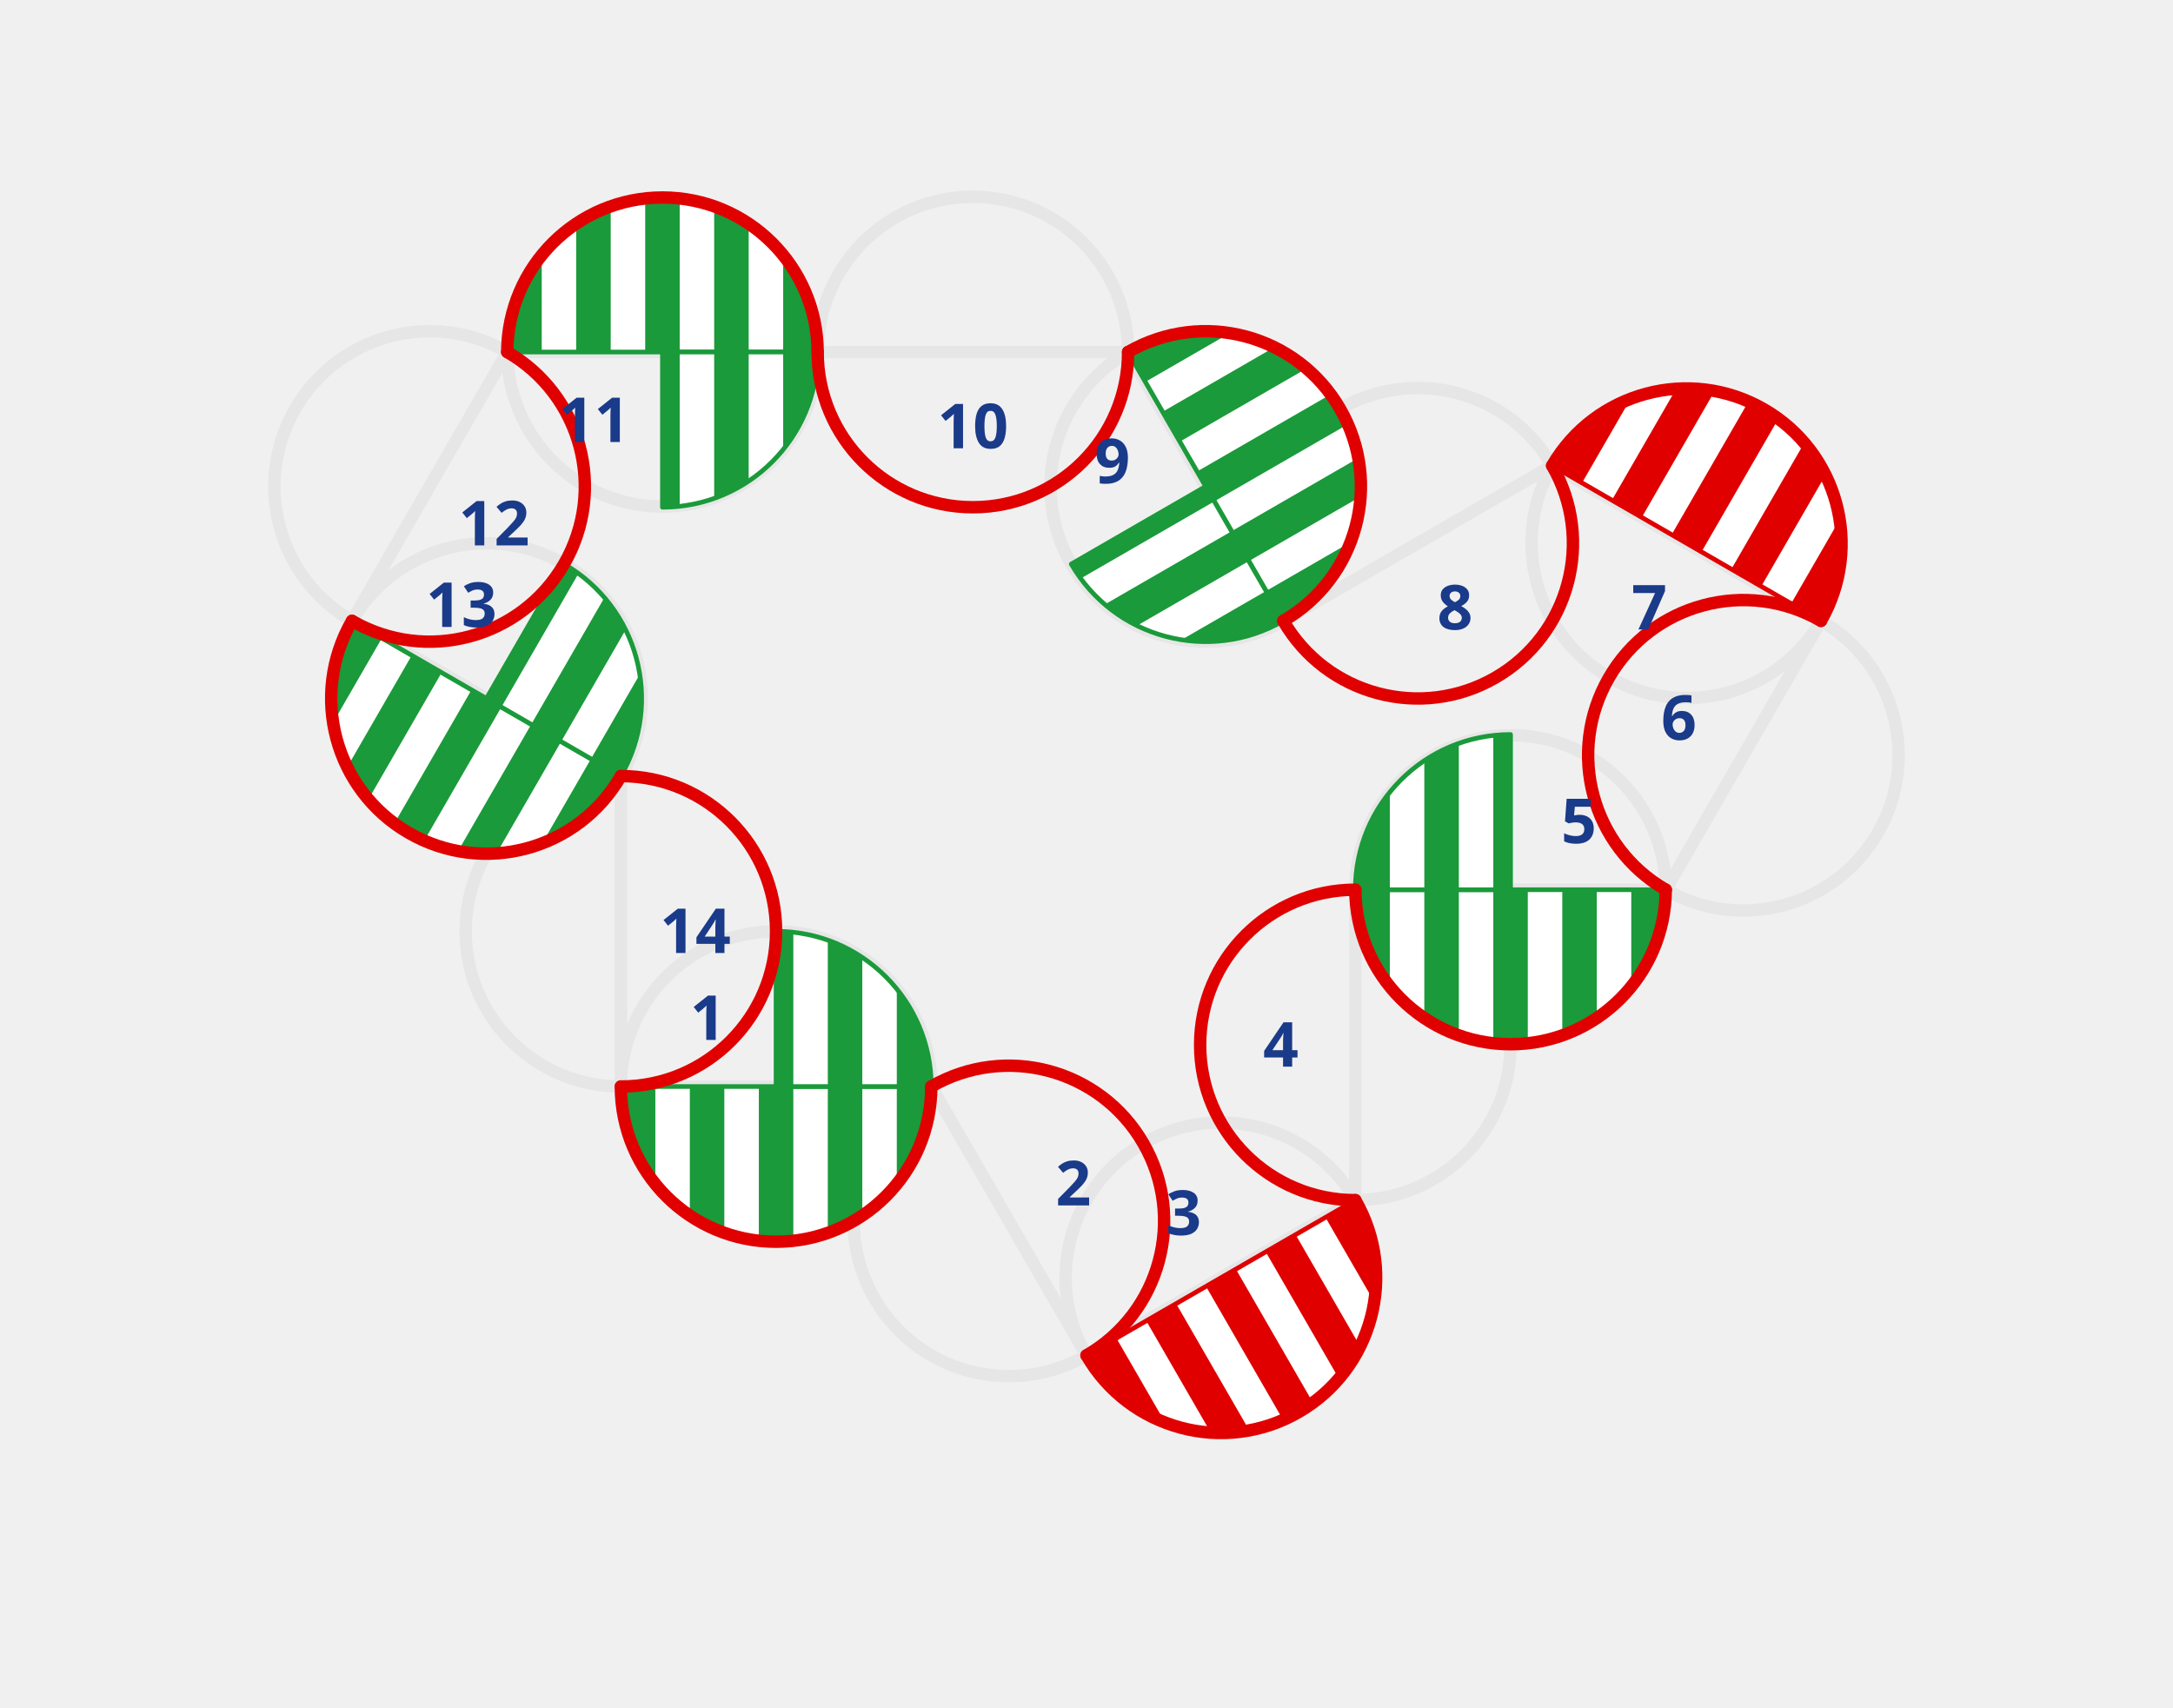
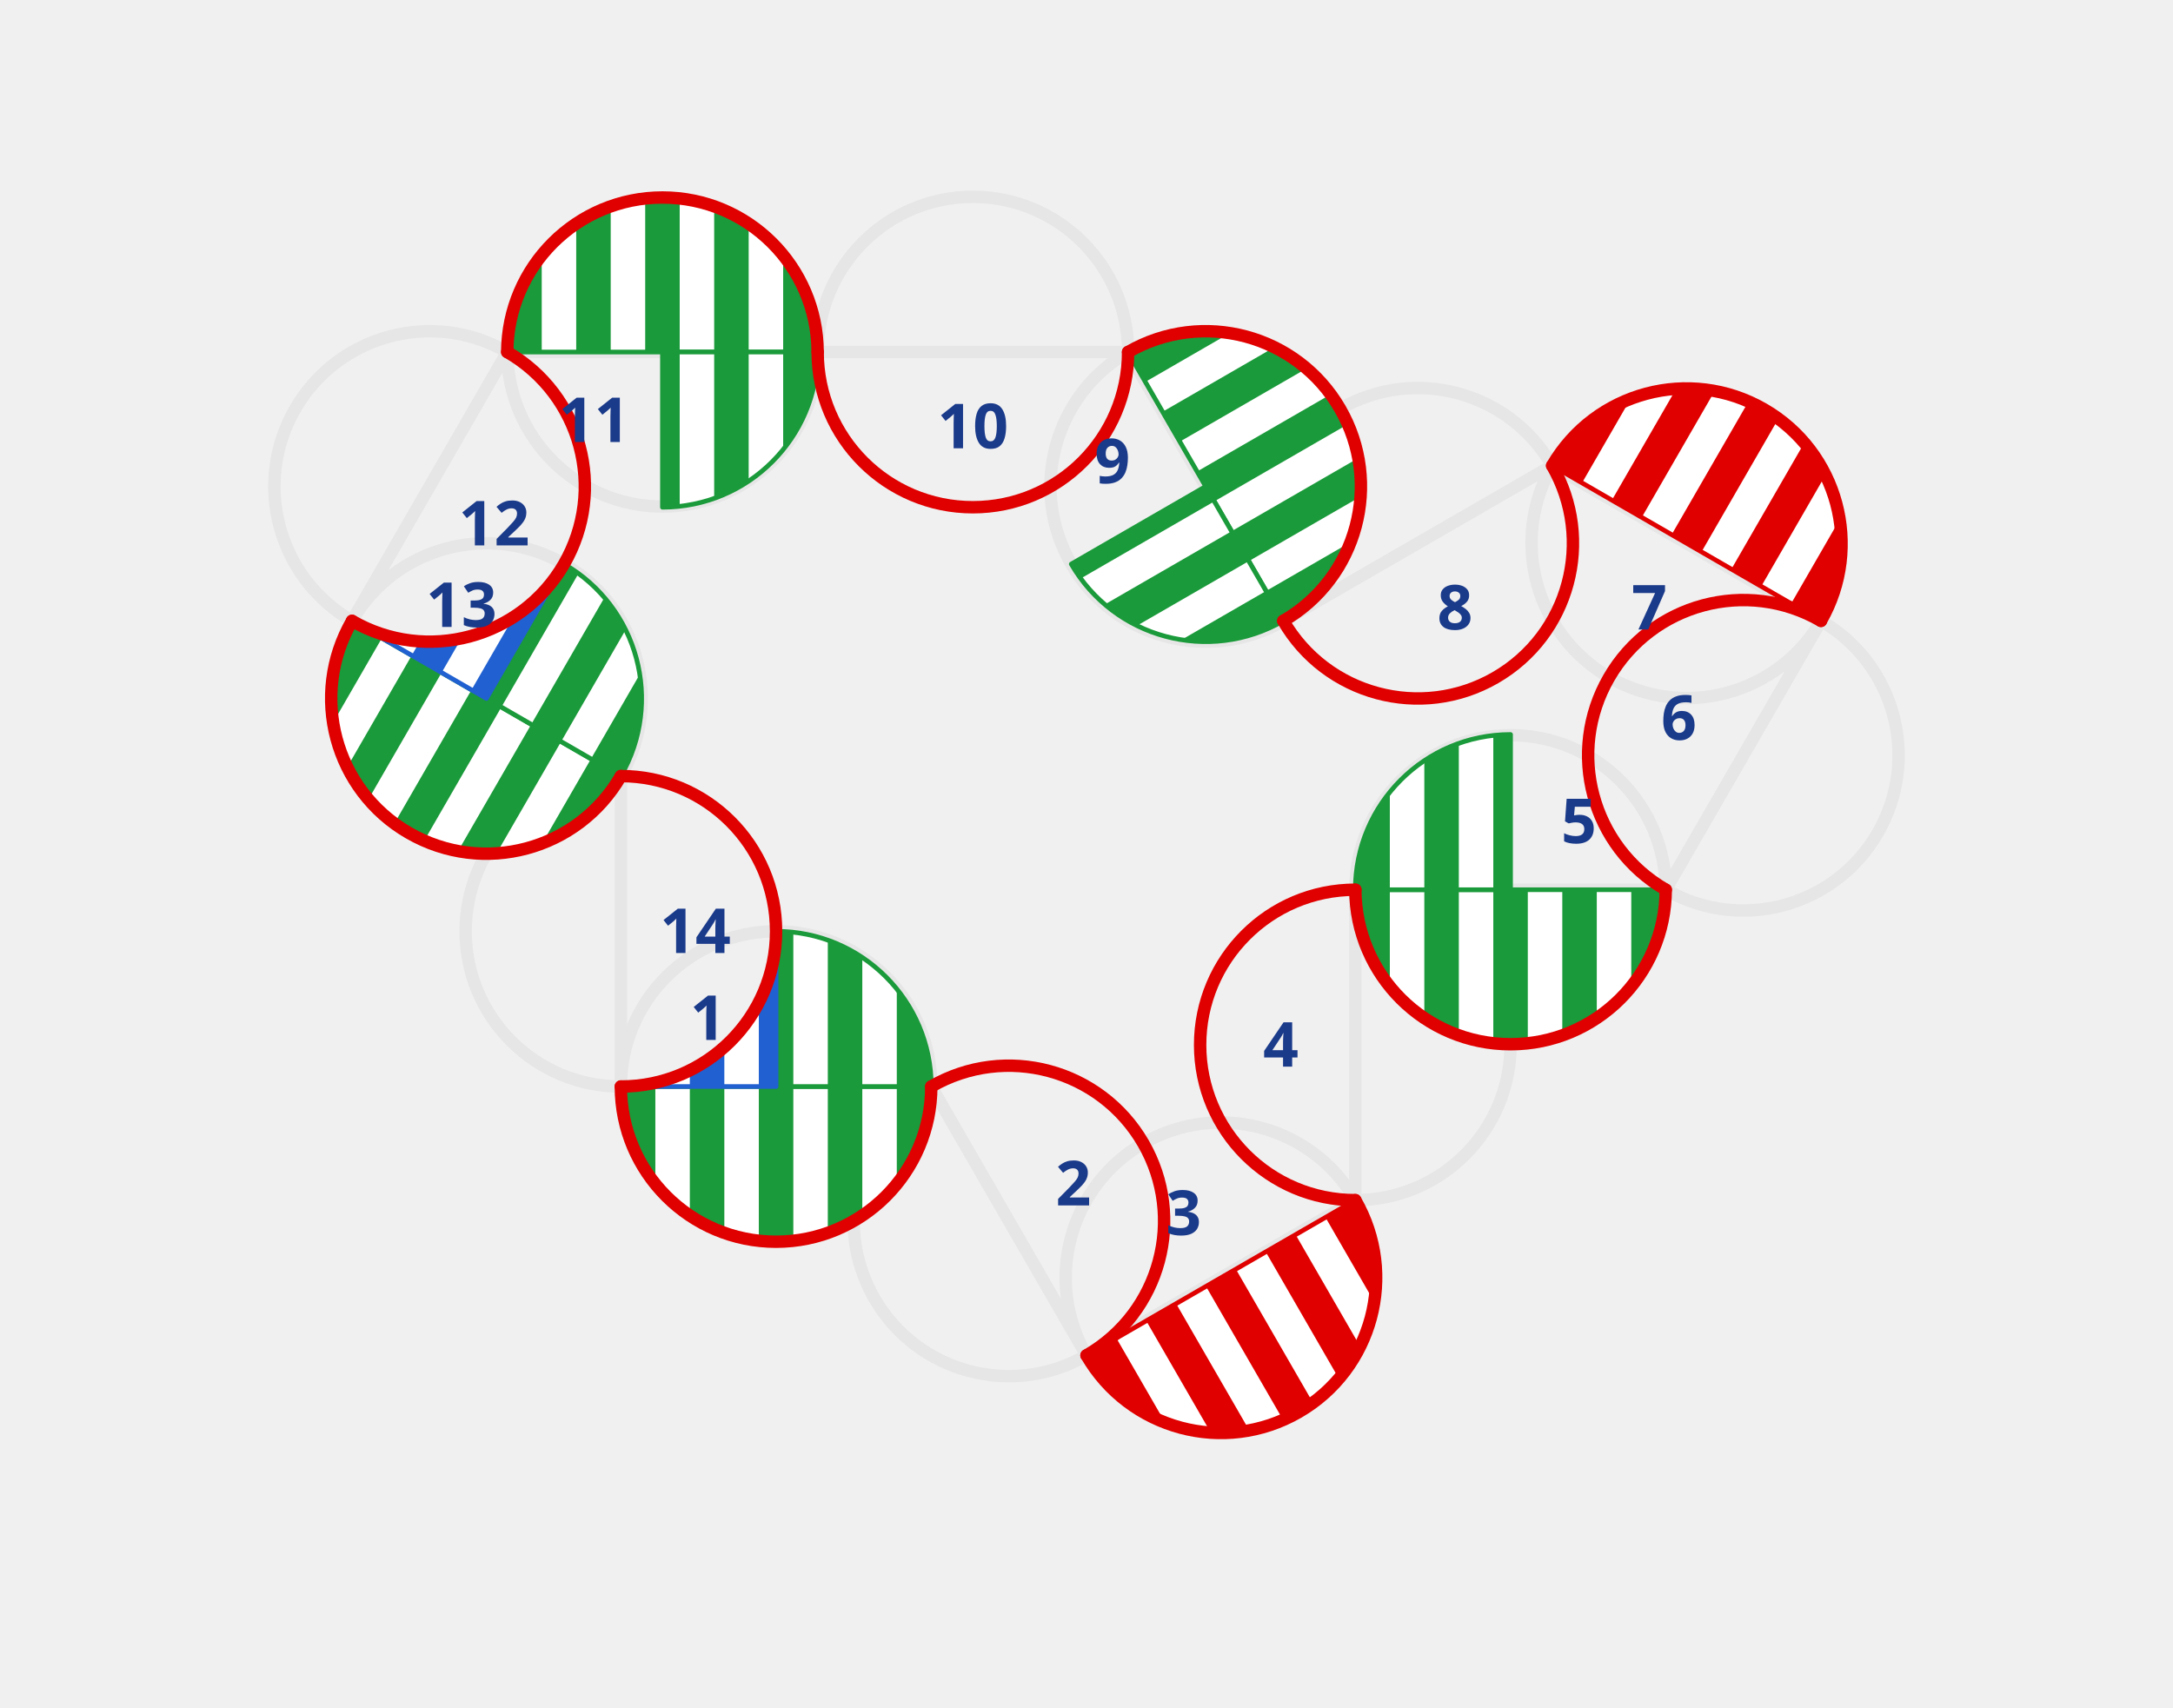
<svg xmlns="http://www.w3.org/2000/svg" width="700" height="550" viewBox="0 0 700 550" version="1.1" id="svg1">
  <defs id="defs1" />
  <path id="spectre" d="M 200 350 L 300 350 L 350 436.603 L 436.603 386.603 L 436.603 286.603 L 536.602 286.603 L 586.602 200 L 500 150 L 413.397 200 L 363.397 113.397 L 263.397 113.397 L 163.398 113.397 L 113.397 200 L 200 250 Z" style="fill:none;stroke:#e6e6e6;stroke-width:4;stroke-linecap:round;stroke-linejoin:round" />
  <path id="arc00in" d="M 200 350 A 50 50 0 0 1 300 350" style="fill:none;stroke:#e6e6e6;stroke-width:4;stroke-linecap:round;stroke-linejoin:round" />
  <path id="arc01out" d="M 300 350 A 50 50 0 0 0 350 436.603" style="fill:none;stroke:#e6e6e6;stroke-width:4;stroke-linecap:round;stroke-linejoin:round" />
  <path id="arc02in" d="M 350 436.603 A 50 50 0 0 1 436.603 386.603" style="fill:none;stroke:#e6e6e6;stroke-width:4;stroke-linecap:round;stroke-linejoin:round" />
  <path id="arc03out" d="M 436.603 386.603 A 50 50 0 0 0 436.603 286.603" style="fill:none;stroke:#e6e6e6;stroke-width:4;stroke-linecap:round;stroke-linejoin:round" />
  <path id="arc04in" d="M 436.603 286.603 A 50 50 0 0 1 536.602 286.603" style="fill:none;stroke:#e6e6e6;stroke-width:4;stroke-linecap:round;stroke-linejoin:round" />
  <path id="arc05out" d="M 536.602 286.603 A 50 50 0 0 0 586.602 200" style="fill:none;stroke:#e6e6e6;stroke-width:4;stroke-linecap:round;stroke-linejoin:round" />
  <path id="arc06in" d="M 586.602 200 A 50 50 0 0 1 500 150" style="fill:none;stroke:#e6e6e6;stroke-width:4;stroke-linecap:round;stroke-linejoin:round" />
  <path id="arc07out" d="M 500 150 A 50 50 0 0 0 413.397 200" style="fill:none;stroke:#e6e6e6;stroke-width:4;stroke-linecap:round;stroke-linejoin:round" />
  <path id="arc08in" d="M 413.397 200 A 50 50 0 0 1 363.397 113.397" style="fill:none;stroke:#e6e6e6;stroke-width:4;stroke-linecap:round;stroke-linejoin:round" />
  <path id="arc09out" d="M 363.397 113.397 A 50 50 0 0 0 263.397 113.397" style="fill:none;stroke:#e6e6e6;stroke-width:4;stroke-linecap:round;stroke-linejoin:round" />
  <path id="arc10in" d="M 263.397 113.397 A 50 50 0 0 1 163.398 113.397" style="fill:none;stroke:#e6e6e6;stroke-width:4;stroke-linecap:round;stroke-linejoin:round" />
  <path id="arc11out" d="M 163.398 113.397 A 50 50 0 0 0 113.397 200" style="fill:none;stroke:#e6e6e6;stroke-width:4;stroke-linecap:round;stroke-linejoin:round" />
  <path id="arc12in" d="M 113.397 200 A 50 50 0 0 1 200 250" style="fill:none;stroke:#e6e6e6;stroke-width:4;stroke-linecap:round;stroke-linejoin:round" />
  <path id="arc13out" d="M 200 250 A 50 50 0 0 0 200 350" style="fill:none;stroke:#e6e6e6;stroke-width:4;stroke-linecap:round;stroke-linejoin:round" />
  <path id="tile00bg" d="M 200 350 A 50 50 0 0 0 300 350 Z" style="fill:#ffffff;stroke:#1a9a3a;stroke-width:1.5;stroke-linejoin:round" />
  <path id="tile00" d="M 200 350 L 211.111 350 L 211.111 381.427 A 50 50 0 0 1 200 350 Z M 222.222 350 L 233.333 350 L 233.333 397.14 A 50 50 0 0 1 222.222 391.574 Z M 244.444 350 L 255.556 350 L 255.556 399.69 A 50 50 0 0 1 244.444 399.69 Z M 266.667 350 L 277.778 350 L 277.778 391.574 A 50 50 0 0 1 266.667 397.14 Z M 288.889 350 L 300 350 L 300 350 A 50 50 0 0 1 288.889 381.427 Z" style="fill:#1a9a3a;stroke:none" />
  <path id="tile02bg" d="M 350 436.603 A 50 50 0 0 0 436.603 386.603 Z" style="fill:#ffffff;stroke:#e00000;stroke-width:1.5;stroke-linejoin:round" />
  <path id="tile02" d="M 350 436.603 L 359.623 431.047 L 375.336 458.264 A 50 50 0 0 1 350 436.603 Z M 369.245 425.491 L 378.868 419.936 L 402.438 460.761 A 50 50 0 0 1 390.032 461.495 Z M 388.49 414.38 L 398.113 408.825 L 422.958 451.858 A 50 50 0 0 1 413.335 457.413 Z M 407.735 403.269 L 417.358 397.714 L 438.144 433.718 A 50 50 0 0 1 431.305 444.094 Z M 426.98 392.158 L 436.603 386.603 L 436.603 386.603 A 50 50 0 0 1 442.693 419.375 Z" style="fill:#e00000;stroke:none" />
  <path id="tile04bg" d="M 436.603 286.603 A 50 50 0 0 0 536.602 286.603 Z" style="fill:#ffffff;stroke:#1a9a3a;stroke-width:1.5;stroke-linejoin:round" />
  <path id="tile04" d="M 436.603 286.603 L 447.714 286.603 L 447.714 318.029 A 50 50 0 0 1 436.603 286.603 Z M 458.825 286.603 L 469.936 286.603 L 469.936 333.743 A 50 50 0 0 1 458.825 328.176 Z M 481.047 286.603 L 492.158 286.603 L 492.158 336.293 A 50 50 0 0 1 481.047 336.293 Z M 503.269 286.603 L 514.38 286.603 L 514.38 328.176 A 50 50 0 0 1 503.269 333.743 Z M 525.491 286.603 L 536.602 286.603 L 536.602 286.603 A 50 50 0 0 1 525.491 318.029 Z" style="fill:#1a9a3a;stroke:none" />
  <path id="tile06bg" d="M 586.602 200 A 50 50 0 0 0 500 150 Z" style="fill:#ffffff;stroke:#e00000;stroke-width:1.5;stroke-linejoin:round" />
  <path id="tile06" d="M 586.602 200 L 576.98 194.444 L 592.693 167.228 A 50 50 0 0 1 586.602 200 Z M 567.357 188.889 L 557.735 183.333 L 581.305 142.508 A 50 50 0 0 1 588.144 152.885 Z M 548.112 177.778 L 538.49 172.222 L 563.335 129.189 A 50 50 0 0 1 572.958 134.745 Z M 528.867 166.667 L 519.245 161.111 L 540.032 125.107 A 50 50 0 0 1 552.438 125.842 Z M 509.623 155.556 L 500 150 L 500 150 A 50 50 0 0 1 525.336 128.339 Z" style="fill:#e00000;stroke:none" />
  <path id="tile08bg" d="M 413.397 200 A 50 50 0 0 0 363.397 113.397 Z" style="fill:#ffffff;stroke:#1a9a3a;stroke-width:1.5;stroke-linejoin:round" />
  <path id="tile08" d="M 413.397 200 L 407.842 190.377 L 435.058 174.664 A 50 50 0 0 1 413.397 200 Z M 402.286 180.755 L 396.731 171.132 L 437.556 147.562 A 50 50 0 0 1 438.291 159.968 Z M 391.175 161.51 L 385.62 151.887 L 428.653 127.042 A 50 50 0 0 1 434.208 136.665 Z M 380.064 142.265 L 374.509 132.643 L 410.513 111.856 A 50 50 0 0 1 420.889 118.695 Z M 368.953 123.02 L 363.397 113.397 L 363.397 113.397 A 50 50 0 0 1 396.17 107.306 Z" style="fill:#1a9a3a;stroke:none" />
  <path id="tile10bg" d="M 263.397 113.397 A 50 50 0 0 0 163.398 113.397 Z" style="fill:#ffffff;stroke:#1a9a3a;stroke-width:1.5;stroke-linejoin:round" />
  <path id="tile10" d="M 263.397 113.397 L 252.286 113.397 L 252.286 81.971 A 50 50 0 0 1 263.397 113.397 Z M 241.175 113.397 L 230.064 113.397 L 230.064 66.257 A 50 50 0 0 1 241.175 71.823 Z M 218.953 113.397 L 207.842 113.397 L 207.842 63.707 A 50 50 0 0 1 218.953 63.707 Z M 196.731 113.397 L 185.62 113.397 L 185.62 71.823 A 50 50 0 0 1 196.731 66.257 Z M 174.509 113.397 L 163.398 113.397 L 163.398 113.397 A 50 50 0 0 1 174.509 81.971 Z" style="fill:#1a9a3a;stroke:none" />
  <path id="tile12bg" d="M 113.397 200 A 50 50 0 0 0 200 250 Z" style="fill:#ffffff;stroke:#1a9a3a;stroke-width:1.5;stroke-linejoin:round" />
  <path id="tile12" d="M 113.397 200 L 123.02 205.556 L 107.306 232.772 A 50 50 0 0 1 113.397 200 Z M 132.643 211.111 L 142.265 216.667 L 118.695 257.491 A 50 50 0 0 1 111.856 247.115 Z M 151.887 222.222 L 161.51 227.778 L 136.665 270.811 A 50 50 0 0 1 127.042 265.255 Z M 171.132 233.333 L 180.755 238.889 L 159.968 274.893 A 50 50 0 0 1 147.562 274.158 Z M 190.377 244.444 L 200 250 L 200 250 A 50 50 0 0 1 174.664 271.661 Z" style="fill:#1a9a3a;stroke:none" />
  <path id="quart01bg" d="M 250 350 L 250 300 A 50 50 0 0 1 300 350 Z" style="fill:#ffffff;stroke:#1a9a3a;stroke-width:1.5;stroke-linejoin:round" />
  <path id="quart01" d="M 250 350 L 255.556 350 L 255.556 300.31 A 50 50 0 0 0 250 300 Z M 266.667 350 L 277.778 350 L 277.778 308.426 A 50 50 0 0 0 266.667 302.86 Z M 288.889 350 L 300 350 L 300 350 A 50 50 0 0 0 288.889 318.573 Z" style="fill:#1a9a3a;stroke:none" />
  <path id="quart05bg" d="M 486.603 286.603 L 436.603 286.603 A 50 50 0 0 1 486.603 236.602 Z" style="fill:#ffffff;stroke:#1a9a3a;stroke-width:1.5;stroke-linejoin:round" />
  <path id="quart05" d="M 436.603 286.603 L 447.714 286.603 L 447.714 255.176 A 50 50 0 0 0 436.603 286.603 Z M 458.825 286.603 L 469.936 286.603 L 469.936 239.462 A 50 50 0 0 0 458.825 245.029 Z M 481.047 286.603 L 486.603 286.603 L 486.603 236.602 A 50 50 0 0 0 481.047 236.912 Z" style="fill:#1a9a3a;stroke:none" />
  <path id="quart09bg" d="M 388.397 156.699 L 413.397 200 A 50 50 0 0 1 345.096 181.699 Z" style="fill:#ffffff;stroke:#1a9a3a;stroke-width:1.5;stroke-linejoin:round" />
  <path id="quart09" d="M 413.397 200 L 407.842 190.377 L 380.625 206.091 A 50 50 0 0 0 413.397 200 Z M 402.286 180.755 L 396.731 171.132 L 355.906 194.703 A 50 50 0 0 0 366.282 201.542 Z M 391.175 161.51 L 388.397 156.699 L 345.096 181.699 A 50 50 0 0 0 348.142 186.355 Z" style="fill:#1a9a3a;stroke:none" />
  <path id="quart11bg" d="M 213.398 113.397 L 263.397 113.397 A 50 50 0 0 1 213.398 163.398 Z" style="fill:#ffffff;stroke:#1a9a3a;stroke-width:1.5;stroke-linejoin:round" />
  <path id="quart11" d="M 263.397 113.397 L 252.286 113.397 L 252.286 144.824 A 50 50 0 0 0 263.397 113.397 Z M 241.175 113.397 L 230.064 113.397 L 230.064 160.538 A 50 50 0 0 0 241.175 154.971 Z M 218.953 113.397 L 213.398 113.397 L 213.398 163.398 A 50 50 0 0 0 218.953 163.088 Z" style="fill:#1a9a3a;stroke:none" />
  <path id="quart13bg" d="M 156.699 225 L 181.699 181.699 A 50 50 0 0 1 200 250 Z" style="fill:#ffffff;stroke:#1a9a3a;stroke-width:1.5;stroke-linejoin:round" />
  <path id="quart13" d="M 156.699 225 L 161.51 227.778 L 186.355 184.745 A 50 50 0 0 0 181.699 181.699 Z M 171.132 233.333 L 180.755 238.889 L 201.542 202.885 A 50 50 0 0 0 194.703 192.508 Z M 190.377 244.444 L 200 250 L 200 250 A 50 50 0 0 0 206.091 217.228 Z" style="fill:#1a9a3a;stroke:none" />
+   <path id="spand01bg" d="M 250 350 L 200 350 A 50 50 0 0 0 250 300 Z" style="fill:#ffffff;stroke:#2060d0;stroke-width:1.5;stroke-linejoin:round" />
+   <path id="spand01" d="M 200 350 L 211.111 350 L 211.111 348.75 A 50 50 0 0 1 200 350 Z M 222.222 350 L 233.333 350 L 233.333 337.268 A 50 50 0 0 1 222.222 344.79 Z M 244.444 350 L 250 350 L 250 300 A 50 50 0 0 1 244.444 322.906 Z" style="fill:#2060d0;stroke:none" />
+   <path id="spand13bg" d="M 156.699 225 L 113.397 200 A 50 50 0 0 0 181.699 181.699 Z" style="fill:#ffffff;stroke:#2060d0;stroke-width:1.5;stroke-linejoin:round" />
+   <path id="spand13" d="M 113.397 200 L 123.02 205.556 L 123.645 204.473 A 50 50 0 0 1 113.397 200 Z M 132.643 211.111 L 142.265 216.667 L 148.631 205.64 A 50 50 0 0 1 135.247 206.599 Z M 151.887 222.222 L 156.699 225 L 181.699 181.699 A 50 50 0 0 1 165.434 198.758 Z" style="fill:#2060d0;stroke:none" />
  <path id="arc00out" d="M 200 350 A 50 50 0 0 0 300 350" style="fill:none;stroke:#e00000;stroke-width:4;stroke-linecap:round;stroke-linejoin:round" />
  <path id="arc01in" d="M 300 350 A 50 50 0 0 1 350 436.603" style="fill:none;stroke:#e00000;stroke-width:4;stroke-linecap:round;stroke-linejoin:round" />
  <path id="arc02out" d="M 350 436.603 A 50 50 0 0 0 436.603 386.603" style="fill:none;stroke:#e00000;stroke-width:4;stroke-linecap:round;stroke-linejoin:round" />
  <path id="arc03in" d="M 436.603 386.603 A 50 50 0 0 1 436.603 286.603" style="fill:none;stroke:#e00000;stroke-width:4;stroke-linecap:round;stroke-linejoin:round" />
  <path id="arc04out" d="M 436.603 286.603 A 50 50 0 0 0 536.602 286.603" style="fill:none;stroke:#e00000;stroke-width:4;stroke-linecap:round;stroke-linejoin:round" />
  <path id="arc05in" d="M 536.602 286.603 A 50 50 0 0 1 586.602 200" style="fill:none;stroke:#e00000;stroke-width:4;stroke-linecap:round;stroke-linejoin:round" />
  <path id="arc06out" d="M 586.602 200 A 50 50 0 0 0 500 150" style="fill:none;stroke:#e00000;stroke-width:4;stroke-linecap:round;stroke-linejoin:round" />
  <path id="arc07in" d="M 500 150 A 50 50 0 0 1 413.397 200" style="fill:none;stroke:#e00000;stroke-width:4;stroke-linecap:round;stroke-linejoin:round" />
  <path id="arc08out" d="M 413.397 200 A 50 50 0 0 0 363.397 113.397" style="fill:none;stroke:#e00000;stroke-width:4;stroke-linecap:round;stroke-linejoin:round" />
  <path id="arc09in" d="M 363.397 113.397 A 50 50 0 0 1 263.397 113.397" style="fill:none;stroke:#e00000;stroke-width:4;stroke-linecap:round;stroke-linejoin:round" />
  <path id="arc10out" d="M 263.397 113.397 A 50 50 0 0 0 163.398 113.397" style="fill:none;stroke:#e00000;stroke-width:4;stroke-linecap:round;stroke-linejoin:round" />
  <path id="arc11in" d="M 163.398 113.397 A 50 50 0 0 1 113.397 200" style="fill:none;stroke:#e00000;stroke-width:4;stroke-linecap:round;stroke-linejoin:round" />
  <path id="arc12out" d="M 113.397 200 A 50 50 0 0 0 200 250" style="fill:none;stroke:#e00000;stroke-width:4;stroke-linecap:round;stroke-linejoin:round" />
  <path id="arc13in" d="M 200 250 A 50 50 0 0 1 200 350" style="fill:none;stroke:#e00000;stroke-width:4;stroke-linecap:round;stroke-linejoin:round" />
  <g id="layer-numbers">
    <text id="num01" x="228.00" y="335.00" style="font-family:sans-serif;font-weight:bold;font-size:20px;text-anchor:middle;fill:#1a3a8a;stroke:none">1</text>
    <text id="num02" x="345.78" y="388.30" style="font-family:sans-serif;font-weight:bold;font-size:20px;text-anchor:middle;fill:#1a3a8a;stroke:none">2</text>
    <text id="num03" x="381.30" y="397.82" style="font-family:sans-serif;font-weight:bold;font-size:20px;text-anchor:middle;fill:#1a3a8a;stroke:none">3</text>
    <text id="num04" x="412.60" y="343.60" style="font-family:sans-serif;font-weight:bold;font-size:20px;text-anchor:middle;fill:#1a3a8a;stroke:none">4</text>
    <text id="num05" x="508.60" y="271.60" style="font-family:sans-serif;font-weight:bold;font-size:20px;text-anchor:middle;fill:#1a3a8a;stroke:none">5</text>
    <text id="num06" x="540.82" y="238.30" style="font-family:sans-serif;font-weight:bold;font-size:20px;text-anchor:middle;fill:#1a3a8a;stroke:none">6</text>
    <text id="num07" x="531.30" y="202.78" style="font-family:sans-serif;font-weight:bold;font-size:20px;text-anchor:middle;fill:#1a3a8a;stroke:none">7</text>
    <text id="num08" x="468.70" y="202.78" style="font-family:sans-serif;font-weight:bold;font-size:20px;text-anchor:middle;fill:#1a3a8a;stroke:none">8</text>
    <text id="num09" x="358.34" y="155.65" style="font-family:sans-serif;font-weight:bold;font-size:20px;text-anchor:middle;fill:#1a3a8a;stroke:none">9</text>
    <text id="num10" x="313.40" y="144.40" style="font-family:sans-serif;font-weight:bold;font-size:20px;text-anchor:middle;fill:#1a3a8a;stroke:none">10</text>
    <text id="num11" x="191.40" y="142.40" style="font-family:sans-serif;font-weight:bold;font-size:20px;text-anchor:middle;fill:#1a3a8a;stroke:none">11</text>
    <text id="num12" x="159.18" y="175.70" style="font-family:sans-serif;font-weight:bold;font-size:20px;text-anchor:middle;fill:#1a3a8a;stroke:none">12</text>
    <text id="num13" x="148.65" y="201.95" style="font-family:sans-serif;font-weight:bold;font-size:20px;text-anchor:middle;fill:#1a3a8a;stroke:none">13</text>
    <text id="num14" x="224.00" y="307.00" style="font-family:sans-serif;font-weight:bold;font-size:20px;text-anchor:middle;fill:#1a3a8a;stroke:none">14</text>
  </g>
</svg>
